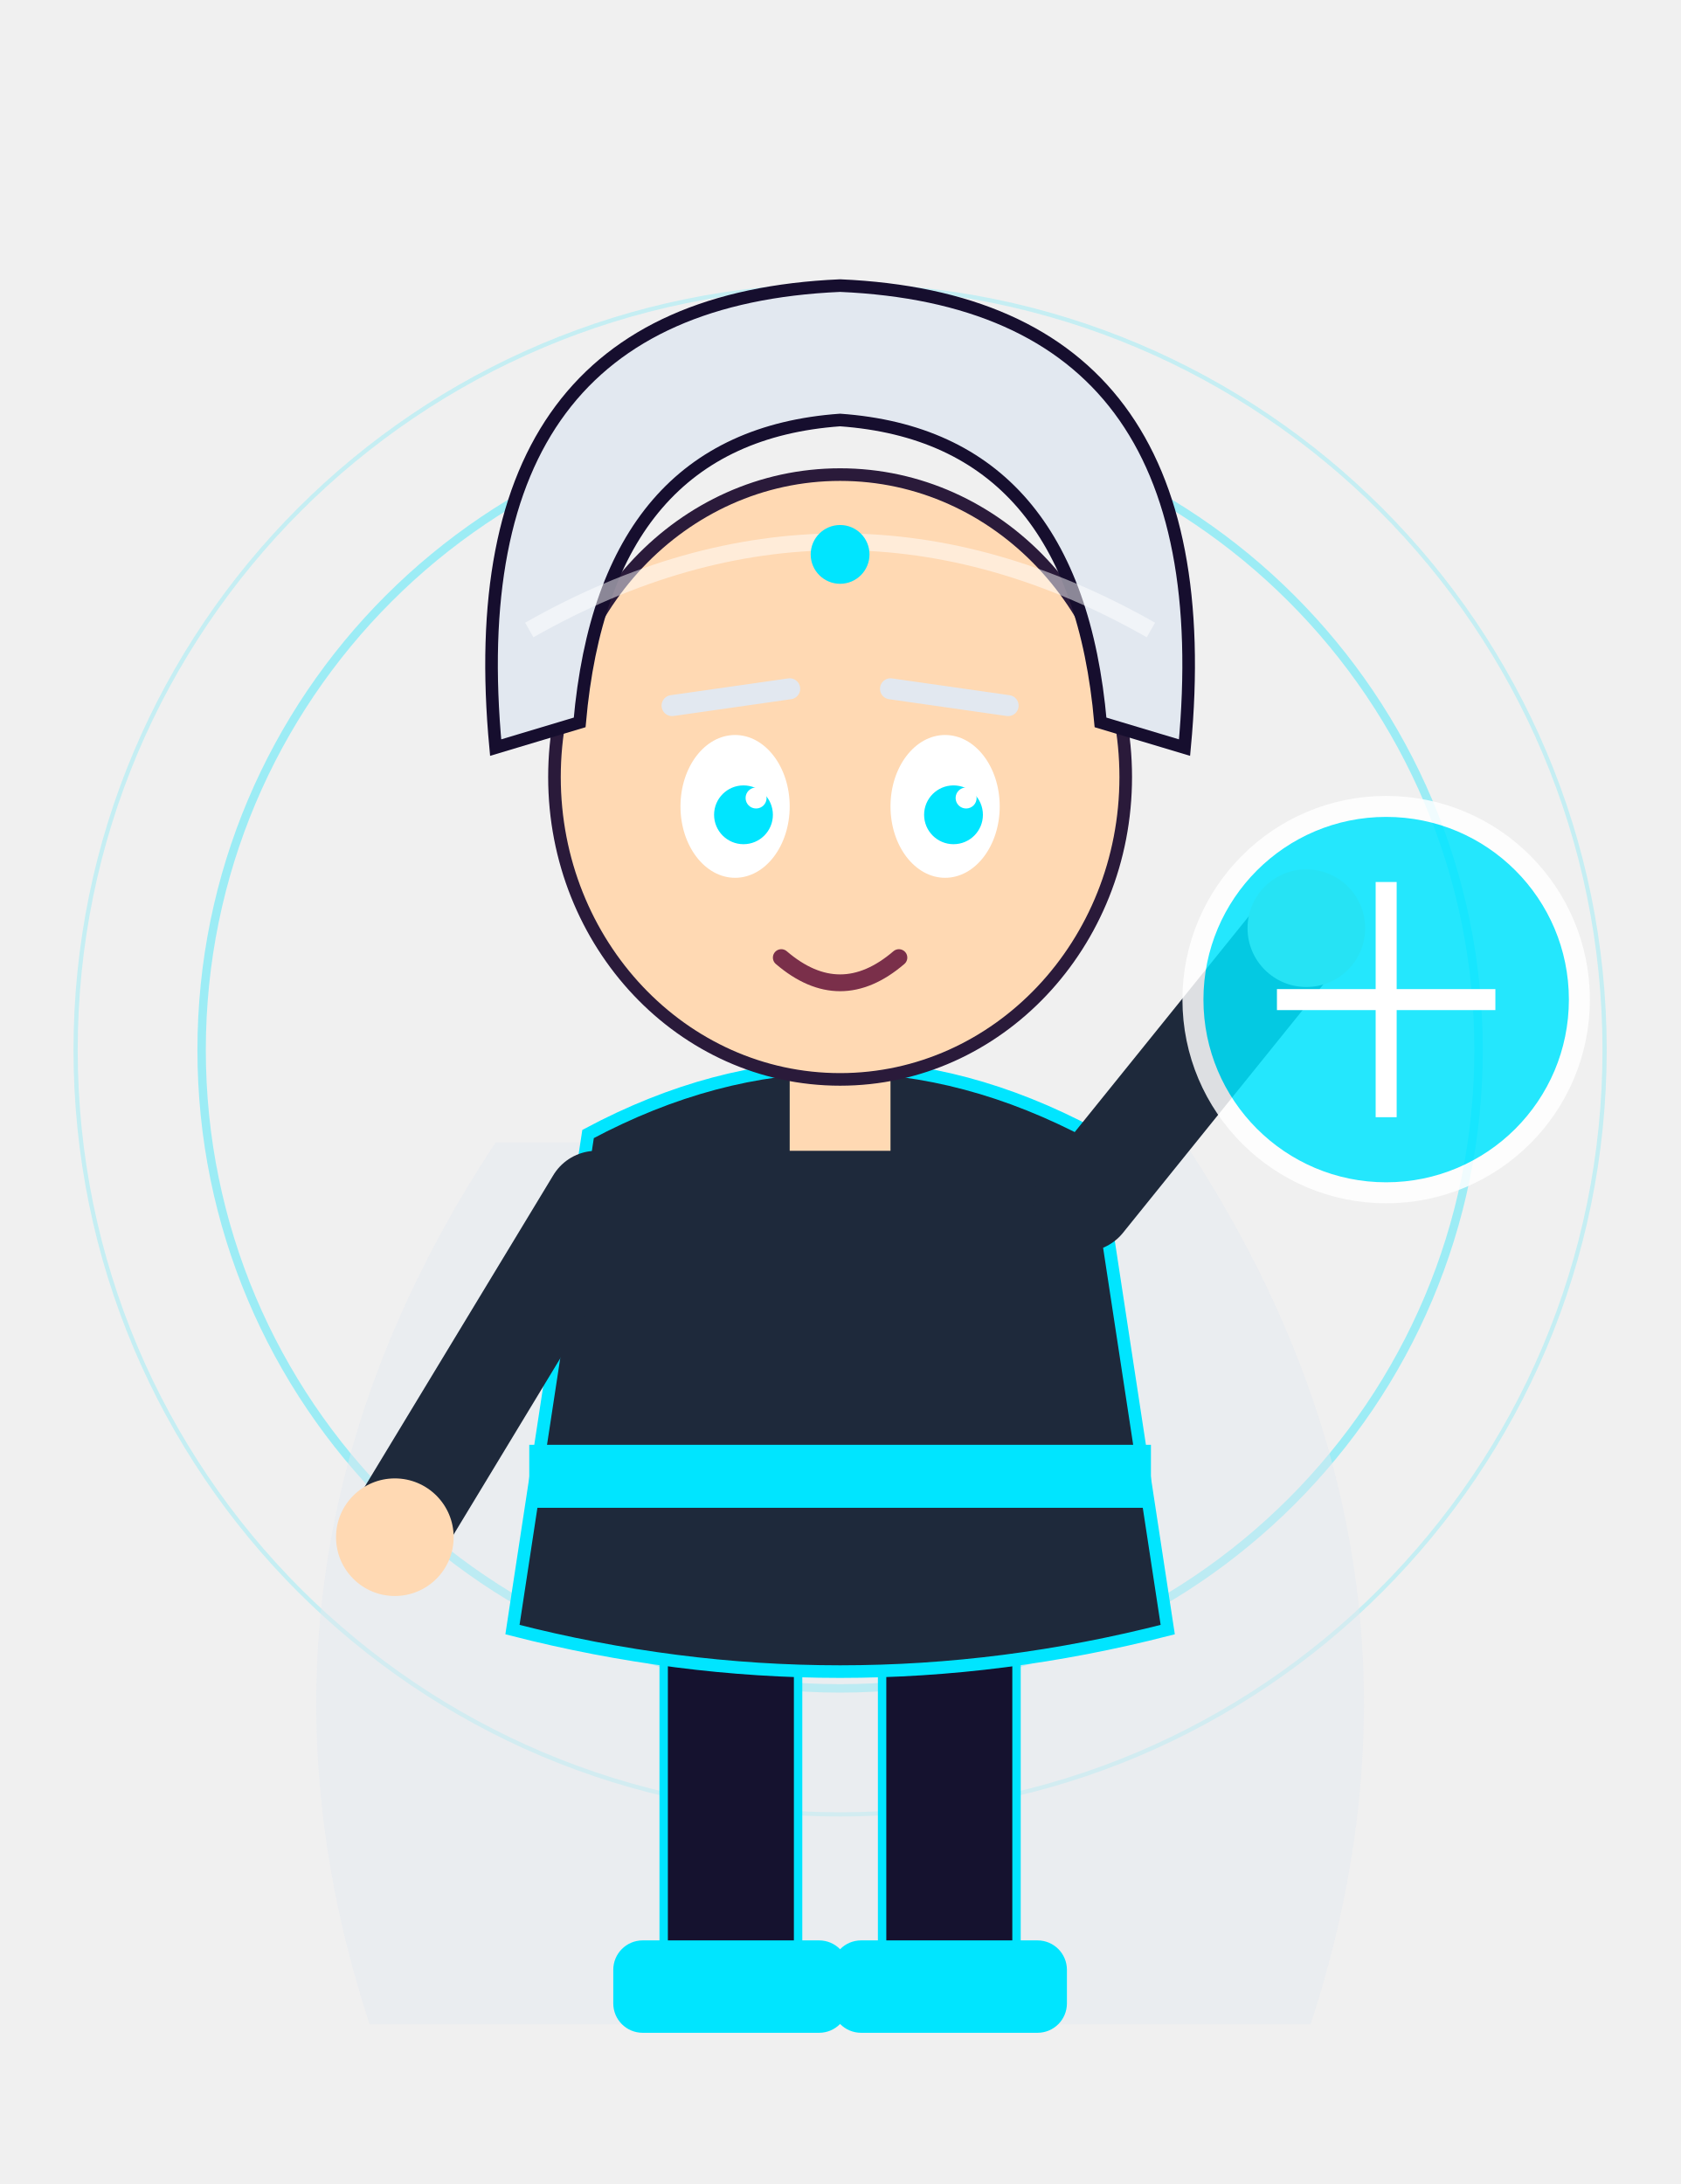
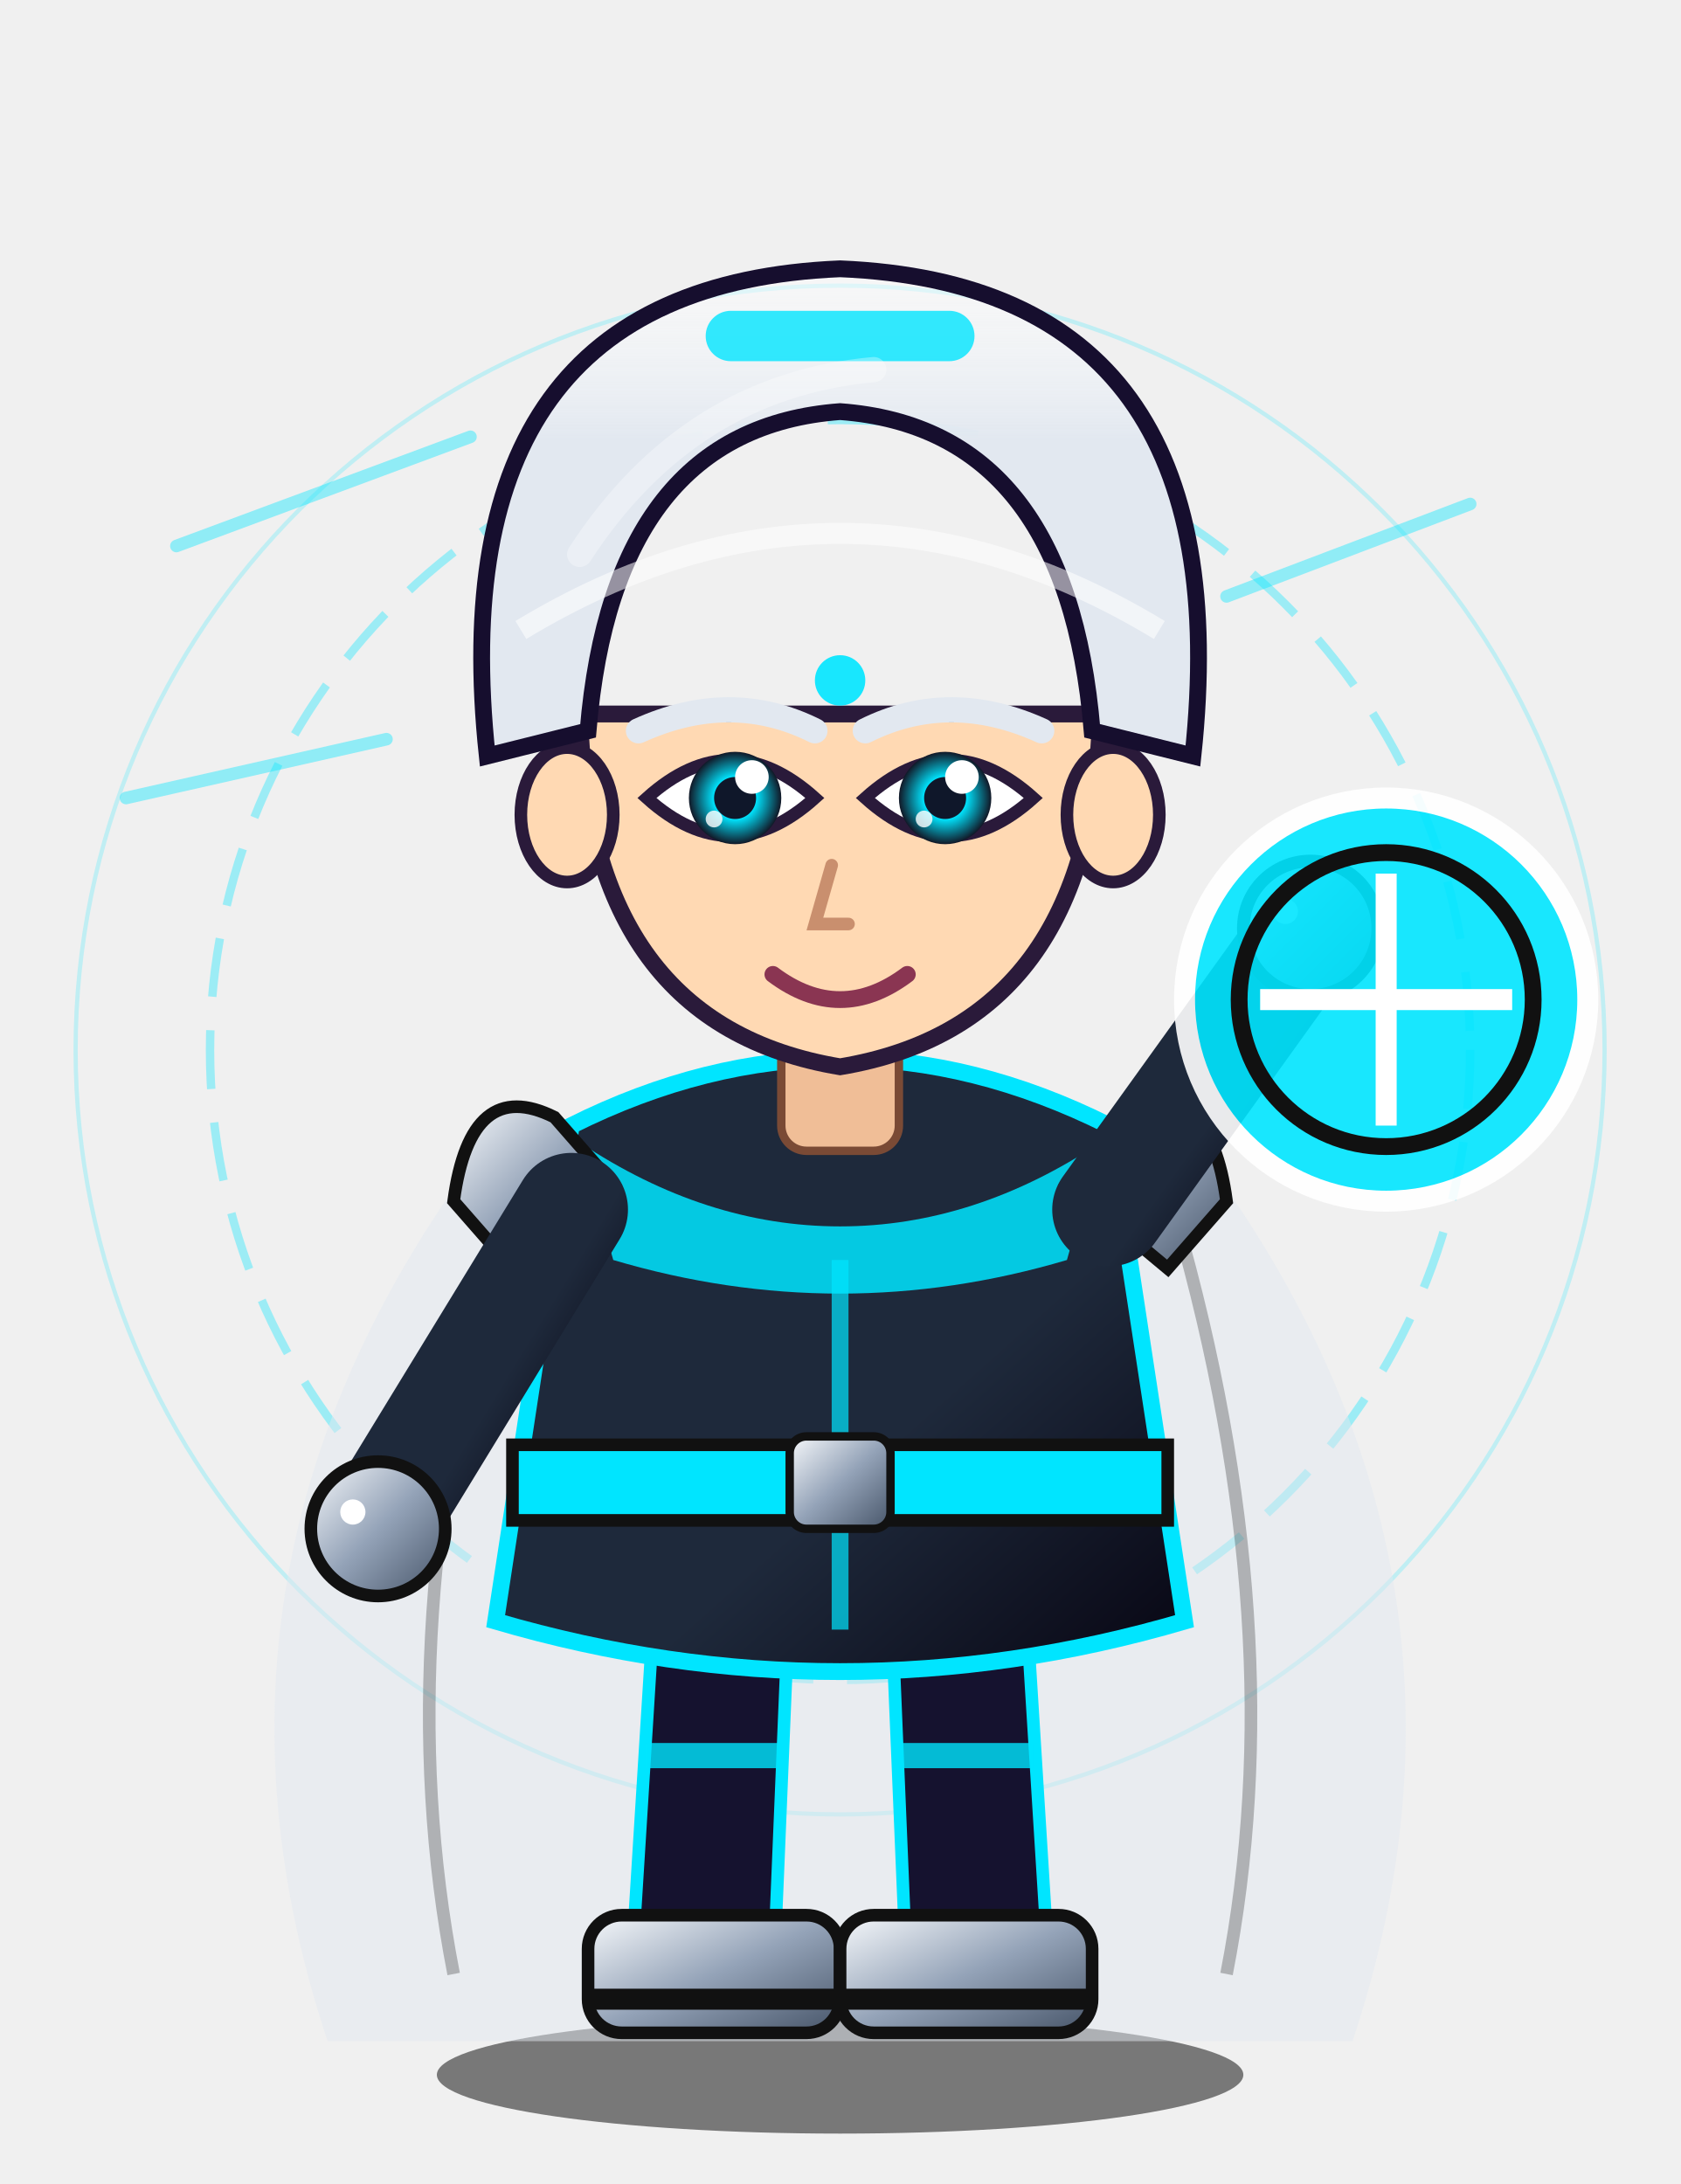
<svg xmlns="http://www.w3.org/2000/svg" width="400" height="520" viewBox="0 0 400 520">
  <g transform="scale(1.0)">
-     <circle cx="200" cy="250" r="152" fill="none" stroke="#00e5ff" stroke-width="2" opacity=".35" />
-     <circle cx="200" cy="250" r="182" fill="none" stroke="#00e5ff" stroke-width="1" opacity=".18" />
-     <path d="M118 272 Q52 372 88 482 L312 482 Q348 372 282 272Z" fill="#e2e8f0" opacity=".45" />
-     <rect x="158" y="382" width="32" height="98" rx="10" fill="#15122f" stroke="#00e5ff" stroke-width="2" />
-     <rect x="210" y="382" width="32" height="98" rx="10" fill="#15122f" stroke="#00e5ff" stroke-width="2" />
-     <rect x="146" y="462" width="56" height="22" rx="7" fill="#00e5ff" />
-     <rect x="198" y="462" width="56" height="22" rx="7" fill="#00e5ff" />
-     <path d="M140 270 Q200 238 260 270 L278 388 Q200 408 122 388Z" fill="#1e293b" stroke="#00e5ff" stroke-width="3" />
-     <rect x="126" y="344" width="148" height="15" fill="#00e5ff" />
-     <path d="M142 286 L96 362" stroke="#1e293b" stroke-width="24" stroke-linecap="round" />
-     <path d="M258 286 L308 224" stroke="#1e293b" stroke-width="24" stroke-linecap="round" />
-     <circle cx="94" cy="366" r="14" fill="#ffd9b3" />
-     <circle cx="311" cy="221" r="14" fill="#ffd9b3" />
-     <rect x="188" y="248" width="24" height="26" fill="#ffd9b3" />
-     <ellipse cx="200" cy="185" rx="68" ry="72" fill="#ffd9b3" stroke="#2a1a3a" stroke-width="3" />
-     <path d="M118 178 Q108 72 200 68 Q292 72 282 178 L262 172 Q256 104 200 100 Q144 104 138 172Z" fill="#e2e8f0" stroke="#160e2e" stroke-width="3" />
-     <path d="M126 150 Q200 108 274 150" fill="none" stroke="#fff" stroke-width="4" opacity=".5" />
-     <ellipse cx="175" cy="192" rx="13" ry="17" fill="#fff" />
-     <ellipse cx="225" cy="192" rx="13" ry="17" fill="#fff" />
-     <circle cx="177" cy="194" r="7" fill="#00e5ff" />
-     <circle cx="227" cy="194" r="7" fill="#00e5ff" />
-     <circle cx="180" cy="190" r="2.5" fill="#fff" />
-     <circle cx="230" cy="190" r="2.5" fill="#fff" />
-     <path d="M160 168 L188 164 M212 164 L240 168" stroke="#e2e8f0" stroke-width="5" stroke-linecap="round" />
-     <path d="M186 228 Q200 240 214 228" fill="none" stroke="#7a2f4a" stroke-width="4" stroke-linecap="round" />
-     <circle cx="200" cy="132" r="7" fill="#00e5ff" />
-     <circle cx="330" cy="238" r="46" fill="#00e5ff" opacity=".85" stroke="#fff" stroke-width="5" />
-     <path d="M330 210 L330 266 M304 238 L356 238" stroke="#fff" stroke-width="5" />
+     <defs>
+       <linearGradient id="cuerpo-astronauta" x1="0" y1="0" x2="1" y2="1">
+         <stop offset="0" stop-color="#1e293b" />
+         <stop offset=".6" stop-color="#1e293b" />
+         <stop offset="1" stop-color="#070512" />
+       </linearGradient>
+       <linearGradient id="pelo-astronauta" x1="0" y1="0" x2="0" y2="1">
+         <stop offset="0" stop-color="#ffffff" stop-opacity=".45" />
+         <stop offset=".35" stop-color="#e2e8f0" />
+         <stop offset="1" stop-color="#e2e8f0" />
+       </linearGradient>
+       <radialGradient id="iris-astronauta">
+         <stop offset="0" stop-color="#fff" />
+         <stop offset=".45" stop-color="#00e5ff" />
+         <stop offset="1" stop-color="#111827" />
+       </radialGradient>
+       <linearGradient id="metal-astronauta" x1="0" y1="0" x2="1" y2="1">
+         <stop offset="0" stop-color="#f8fafc" />
+         <stop offset=".5" stop-color="#94a3b8" />
+         <stop offset="1" stop-color="#475569" />
+       </linearGradient>
+     </defs>
+     <ellipse cx="200" cy="494" rx="96" ry="14" fill="#000" opacity=".5" />
+     <circle cx="200" cy="250" r="150" fill="none" stroke="#00e5ff" stroke-width="2" opacity=".35" stroke-dasharray="14 8" />
+     <circle cx="200" cy="250" r="182" fill="none" stroke="#00e5ff" stroke-width="1" opacity=".2" />
+     <path d="M42 130 l70 -26 M30 190 l62 -14 M350 120 l-58 22" stroke="#00e5ff" stroke-width="3" opacity=".4" stroke-linecap="round" />
+     <path d="M116 272 Q40 372 78 486 L322 486 Q360 372 284 272Z" fill="#e2e8f0" opacity=".5" />
+     <path d="M120 290 Q92 388 108 470 M280 290 Q308 388 292 470" fill="none" stroke="#000" stroke-width="3" opacity=".25" />
+     <path d="M156 378 L150 474 L184 474 L188 378Z" fill="#15122f" stroke="#00e5ff" stroke-width="3" />
+     <path d="M212 378 L216 474 L250 474 L244 378Z" fill="#15122f" stroke="#00e5ff" stroke-width="3" />
+     <path d="M154 418 L186 418 M214 418 L246 418" stroke="#00e5ff" stroke-width="6" opacity=".8" />
+     <rect x="140" y="456" width="60" height="28" rx="8" fill="url(#metal-astronauta)" stroke="#111" stroke-width="3" />
+     <rect x="200" y="456" width="60" height="28" rx="8" fill="url(#metal-astronauta)" stroke="#111" stroke-width="3" />
+     <path d="M140 476 H200 M200 476 H260" stroke="#111" stroke-width="5" />
+     <path d="M136 268 Q200 236 264 268 L282 386 Q200 410 118 386Z" fill="url(#cuerpo-astronauta)" stroke="#00e5ff" stroke-width="4" />
+     <path d="M138 272 Q168 292 200 292 Q232 292 262 272 L254 300 Q200 316 146 300Z" fill="#00e5ff" opacity=".85" />
+     <path d="M132 266 Q112 256 108 286 L122 302 L146 282Z" fill="url(#metal-astronauta)" stroke="#111" stroke-width="3" />
+     <path d="M268 266 Q288 256 292 286 L278 302 L254 282Z" fill="url(#metal-astronauta)" stroke="#111" stroke-width="3" />
+     <path d="M200 300 L200 388" stroke="#00e5ff" stroke-width="4" opacity=".7" />
+     <rect x="122" y="344" width="156" height="18" fill="#00e5ff" stroke="#111" stroke-width="3" />
+     <rect x="188" y="342" width="24" height="22" rx="4" fill="url(#metal-astronauta)" stroke="#111" stroke-width="2" />
+     <path d="M136 288 L92 360" stroke="url(#cuerpo-astronauta)" stroke-width="27" stroke-linecap="round" />
+     <path d="M264 288 L310 224" stroke="url(#cuerpo-astronauta)" stroke-width="27" stroke-linecap="round" />
+     <circle cx="90" cy="364" r="16" fill="url(#metal-astronauta)" stroke="#111" stroke-width="3" />
+     <circle cx="312" cy="221" r="16" fill="url(#metal-astronauta)" stroke="#111" stroke-width="3" />
+     <circle cx="84" cy="360" r="3" fill="#fff" />
+     <circle cx="306" cy="217" r="3" fill="#fff" />
+     <rect x="186" y="244" width="28" height="30" rx="6" fill="#f0be97" stroke="#7a4a35" stroke-width="2" />
+     <path d="M138 170 Q140 244 200 254 Q260 244 262 170Z" fill="#ffd9b3" stroke="#2a1a3a" stroke-width="4" />
+     <ellipse cx="135" cy="194" rx="11" ry="16" fill="#ffd9b3" stroke="#2a1a3a" stroke-width="3" />
+     <ellipse cx="265" cy="194" rx="11" ry="16" fill="#ffd9b3" stroke="#2a1a3a" stroke-width="3" />
+     <path d="M154 190 Q174 172 194 190 Q174 208 154 190Z" fill="#fff" stroke="#2a1a3a" stroke-width="3" />
+     <path d="M206 190 Q226 172 246 190 Q226 208 206 190Z" fill="#fff" stroke="#2a1a3a" stroke-width="3" />
+     <circle cx="175" cy="190" r="11" fill="url(#iris-astronauta)" />
+     <circle cx="225" cy="190" r="11" fill="url(#iris-astronauta)" />
+     <circle cx="175" cy="190" r="5" fill="#0f172a" />
+     <circle cx="225" cy="190" r="5" fill="#0f172a" />
+     <circle cx="179" cy="185" r="4" fill="#fff" />
+     <circle cx="229" cy="185" r="4" fill="#fff" />
+     <circle cx="170" cy="195" r="2" fill="#fff" opacity=".8" />
+     <circle cx="220" cy="195" r="2" fill="#fff" opacity=".8" />
+     <path d="M152 174 Q174 164 194 174 M206 174 Q226 164 248 174" fill="none" stroke="#e2e8f0" stroke-width="6" stroke-linecap="round" />
+     <path d="M198 206 L194 220 L202 220" fill="none" stroke="#c98f6e" stroke-width="3" stroke-linecap="round" />
+     <path d="M184 232 Q200 244 216 232" fill="none" stroke="#8a3552" stroke-width="4" stroke-linecap="round" />
+     <circle cx="200" cy="162" r="6" fill="#00e5ff" opacity=".9" />
+     <path d="M116 180 Q104 68 200 64 Q296 68 284 180 L260 174 Q254 102 200 98 Q146 102 140 174Z" fill="url(#pelo-astronauta)" stroke="#160e2e" stroke-width="4" />
+     <path d="M124 150 Q200 104 276 150" fill="none" stroke="#fff" stroke-width="5" opacity=".55" />
+     <rect x="168" y="74" width="64" height="12" rx="6" fill="#00e5ff" opacity=".8" />
+     <path d="M138 132 Q164 92 208 88" fill="none" stroke="#fff" stroke-width="6" opacity=".32" stroke-linecap="round" />
+     <circle cx="330" cy="238" r="48" fill="#00e5ff" opacity=".9" stroke="#fff" stroke-width="5" />
+     <circle cx="330" cy="238" r="35" fill="none" stroke="#111" stroke-width="4" />
+     <path d="M330 208 L330 268 M300 238 L360 238" stroke="#fff" stroke-width="5" />
  </g>
</svg>
